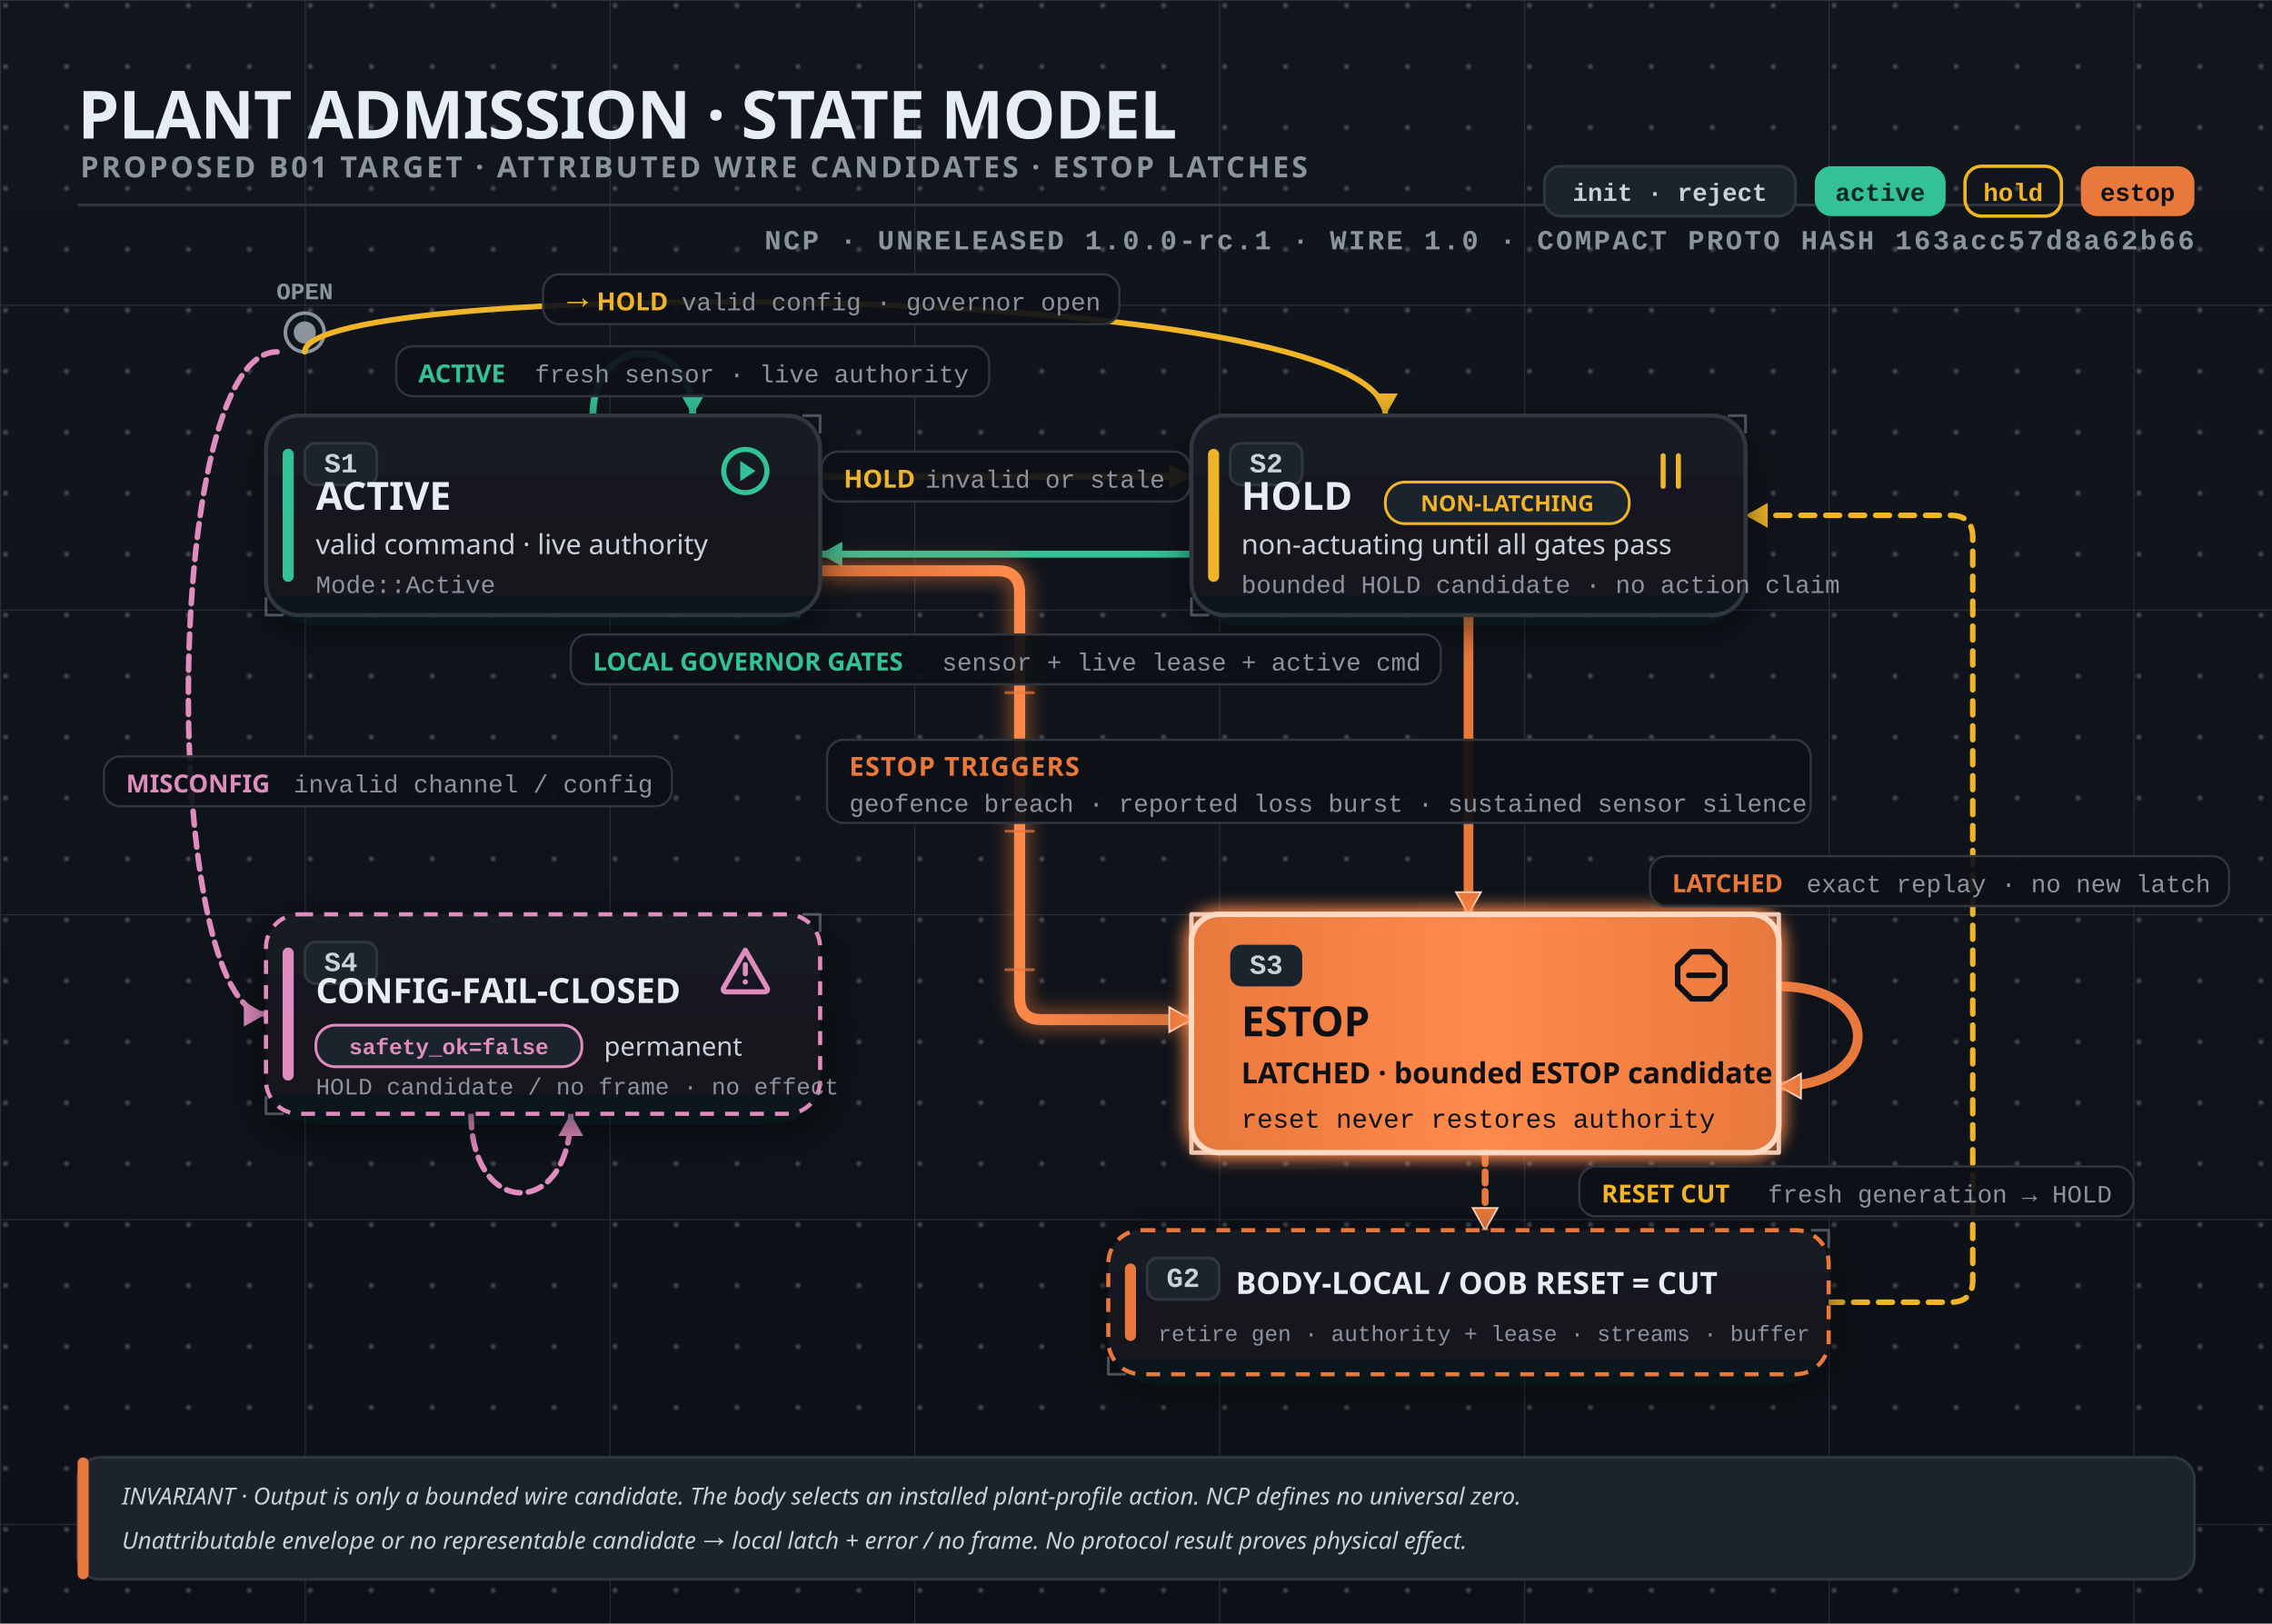
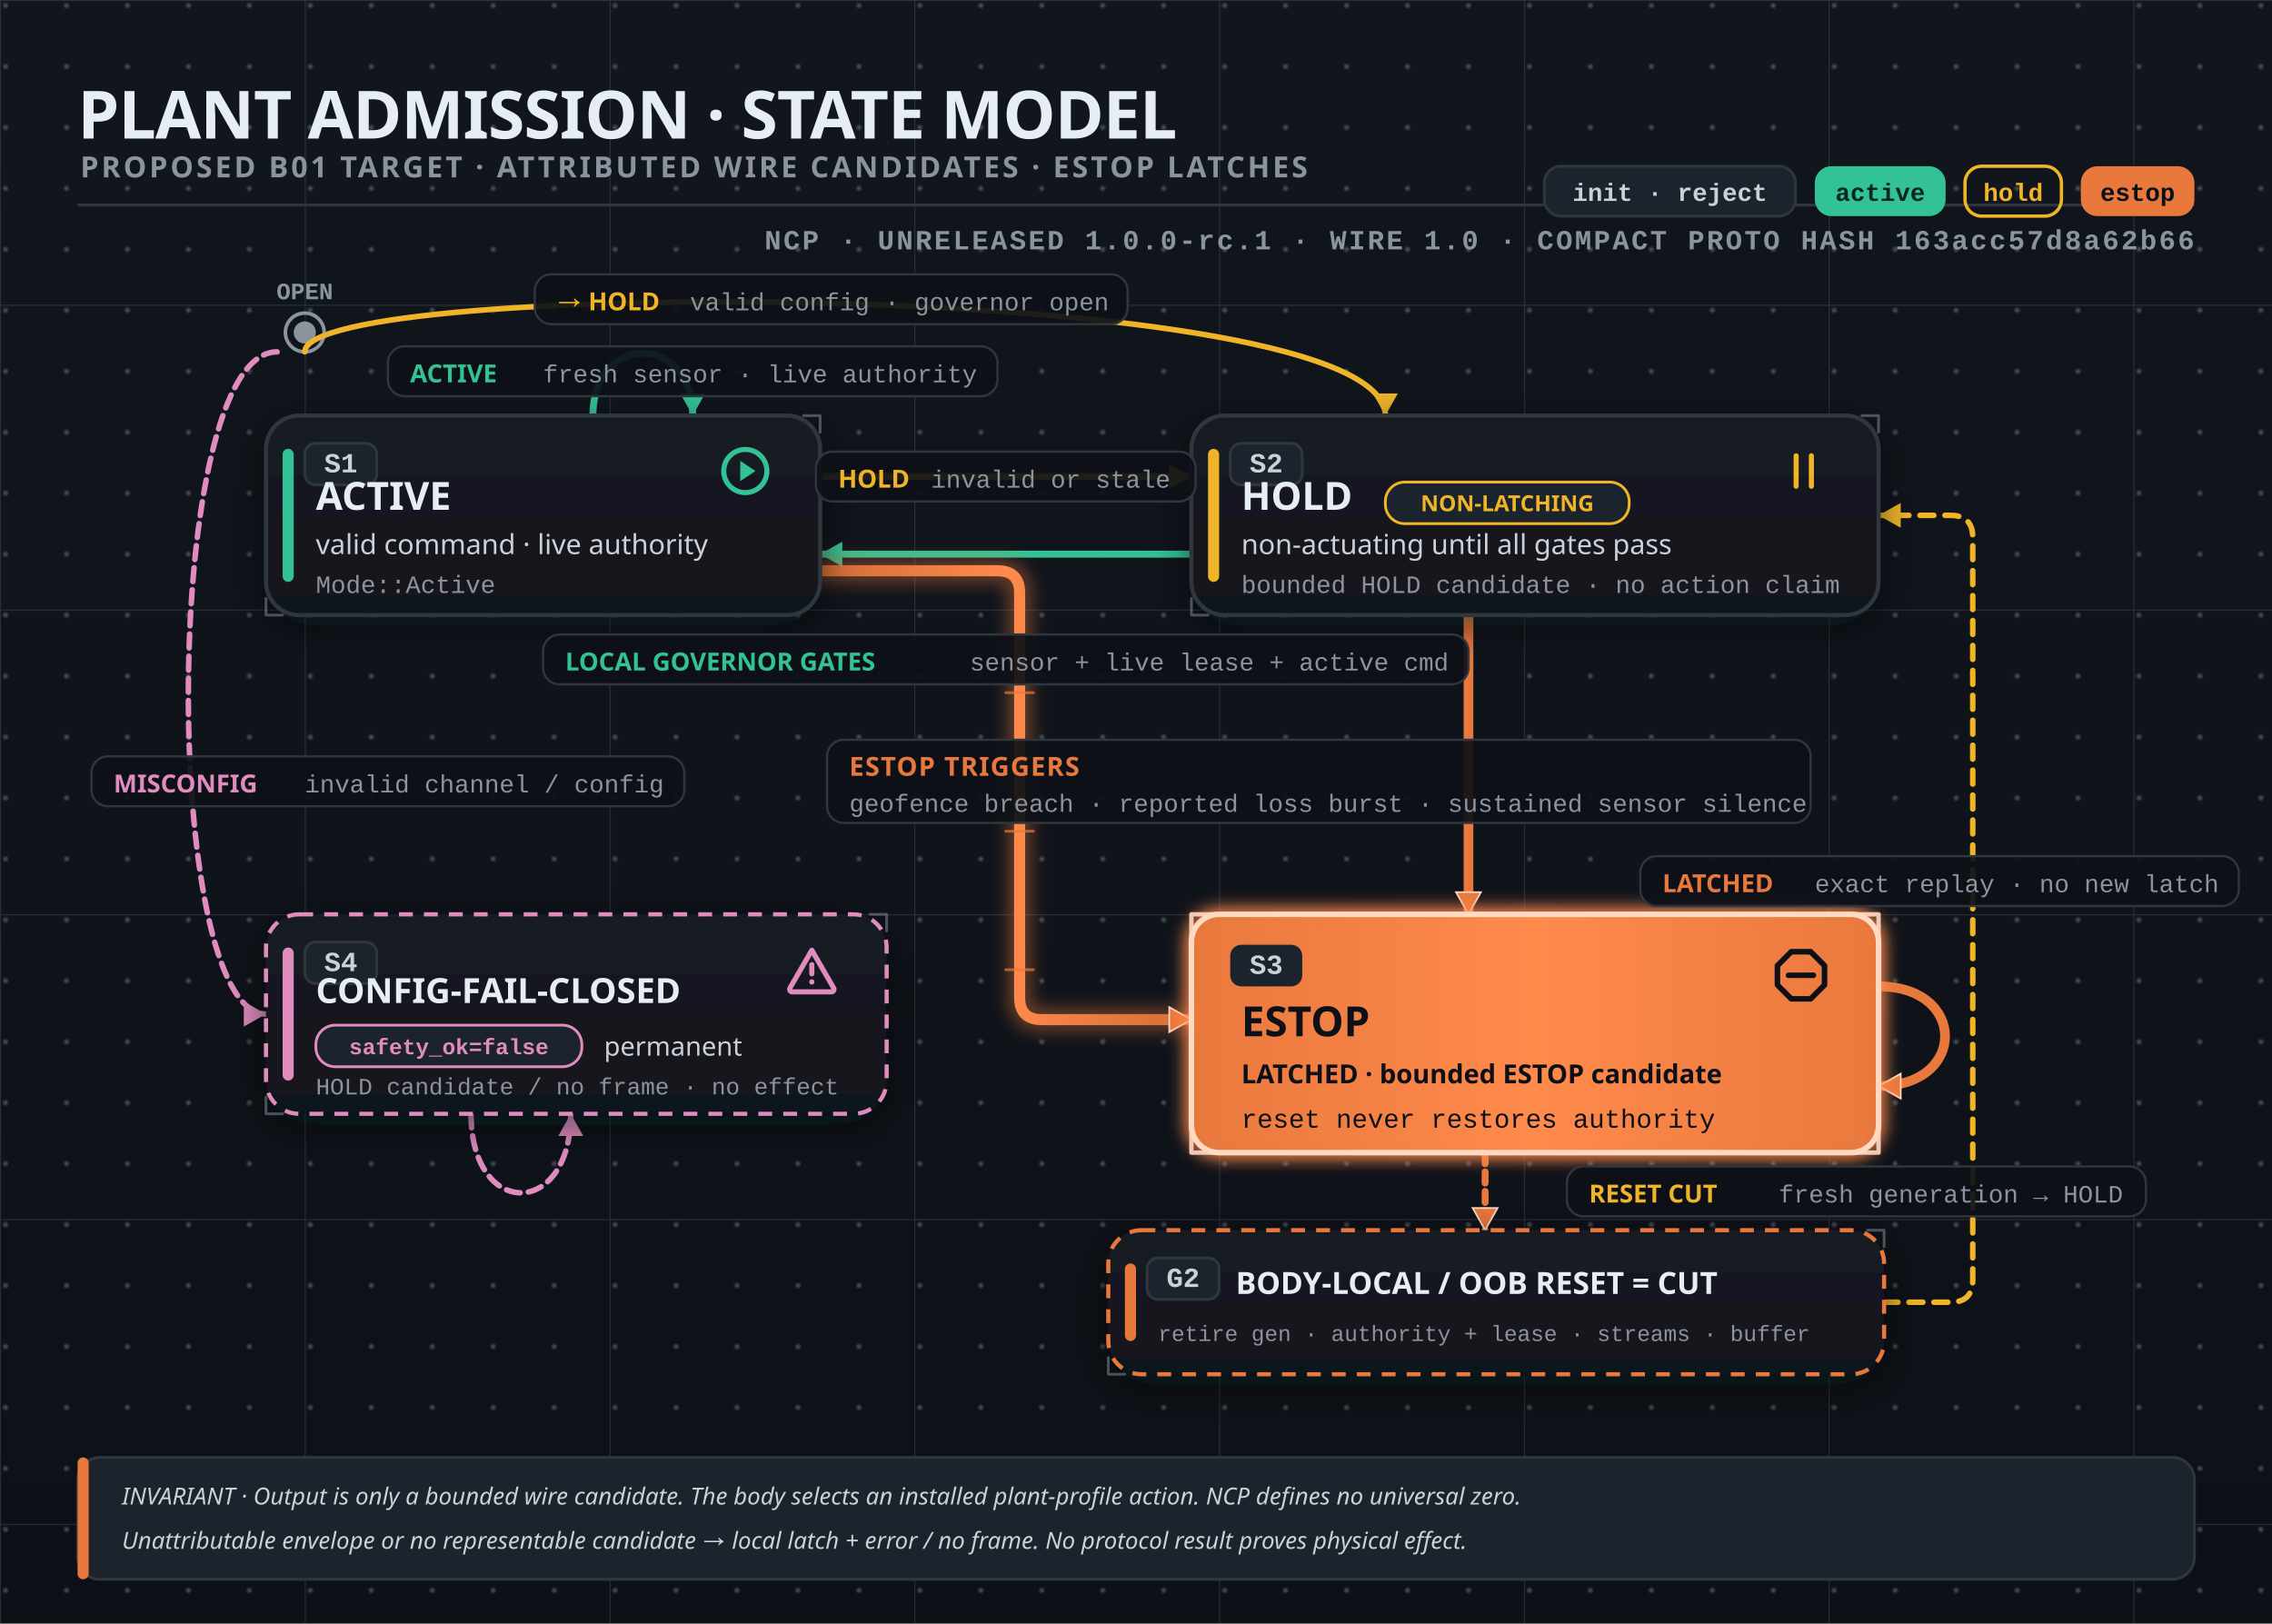
<svg xmlns="http://www.w3.org/2000/svg" width="820" height="586" viewBox="0 0 820 586" font-family="-apple-system, BlinkMacSystemFont, 'Segoe UI', 'Noto Sans', Helvetica, Arial, sans-serif" role="img" aria-labelledby="ncp-fsm-title ncp-fsm-desc">
  <defs>
    <linearGradient id="pageBg" x1="0" y1="0" x2="0" y2="1">
      <stop offset="0" stop-color="#11161d" />
      <stop offset="1" stop-color="#0d1117" />
    </linearGradient>
    <linearGradient id="surface" x1="0" y1="0" x2="0" y2="1">
      <stop offset="0" stop-color="#161b22" />
      <stop offset="1" stop-color="#11161d" />
    </linearGradient>
    <linearGradient id="busAction" x1="0" y1="0" x2="1" y2="0">
      <stop offset="0" stop-color="#e8783c" stop-opacity="0.85" />
      <stop offset="0.5" stop-color="#ff8a4c" stop-opacity="1" />
      <stop offset="1" stop-color="#e8783c" stop-opacity="0.85" />
    </linearGradient>
    <linearGradient id="fsmAction" x1="0" y1="0" x2="1" y2="0">
      <stop offset="0" stop-color="#e8783c" stop-opacity="0.85" />
      <stop offset="0.5" stop-color="#ff8a4c" stop-opacity="1" />
      <stop offset="1" stop-color="#e8783c" stop-opacity="0.85" />
    </linearGradient>
    <linearGradient id="contractHero" x1="0" y1="0" x2="1" y2="1">
      <stop offset="0" stop-color="#a78bfa" />
      <stop offset="1" stop-color="#8c72d9" />
    </linearGradient>
    <radialGradient id="gridDot" cx="0.5" cy="0.5" r="0.5">
      <stop offset="0" stop-color="#8b949e" stop-opacity="0.5" />
      <stop offset="1" stop-color="#8b949e" stop-opacity="0" />
    </radialGradient>
    <pattern id="grid" width="22" height="22" patternUnits="userSpaceOnUse">
      <circle cx="2" cy="2" r="1.4" fill="url(#gridDot)" />
    </pattern>
    <pattern id="gridMajor" width="110" height="110" patternUnits="userSpaceOnUse">
      <path d="M110 0H0V110" fill="none" stroke="#8b949e" stroke-width="0.75" stroke-opacity="0.22" />
    </pattern>
    <filter id="soft" x="-40%" y="-40%" width="180%" height="180%" color-interpolation-filters="sRGB">
      <feDropShadow dx="0" dy="4" stdDeviation="7" flood-color="#05070b" flood-opacity="0.6" />
    </filter>
    <filter id="halo" x="-60%" y="-60%" width="220%" height="220%" color-interpolation-filters="sRGB">
      <feGaussianBlur stdDeviation="3" />
    </filter>
    <filter id="glow" x="-90%" y="-90%" width="280%" height="280%" color-interpolation-filters="sRGB">
      <feGaussianBlur in="SourceGraphic" stdDeviation="3.4" result="b" />
      <feFlood flood-color="#ff8a4c" flood-opacity="0.9" />
      <feComposite in2="b" operator="in" result="g" />
      <feMerge>
        <feMergeNode in="g" />
        <feMergeNode in="g" />
        <feMergeNode in="SourceGraphic" />
      </feMerge>
    </filter>
    <marker id="arrowAction" markerUnits="userSpaceOnUse" markerWidth="12" markerHeight="12" refX="9" refY="5.5" orient="auto">
      <path d="M1,1 L9,5.5 L1,10 Z" fill="#e8783c" />
    </marker>
    <marker id="arrowControl" markerUnits="userSpaceOnUse" markerWidth="12" markerHeight="12" refX="9" refY="5.5" orient="auto">
      <path d="M1,1 L9,5.5 L1,10 Z" fill="#3a9ad9" />
    </marker>
    <marker id="replyControl" markerUnits="userSpaceOnUse" markerWidth="12" markerHeight="12" refX="9" refY="5.5" orient="auto">
      <path d="M2,1.5 L9,5.5 L2,9.5" fill="none" stroke="#3a9ad9" stroke-width="1.7" stroke-linecap="round" stroke-linejoin="round" />
    </marker>
    <marker id="arrowPercep" markerUnits="userSpaceOnUse" markerWidth="12" markerHeight="12" refX="9" refY="5.5" orient="auto">
      <path d="M1,1 L9,5.5 L1,10 Z" fill="#56b4e9" />
    </marker>
    <marker id="tapObserve" markerUnits="userSpaceOnUse" markerWidth="10" markerHeight="10" refX="5" refY="5" orient="auto">
      <circle cx="5" cy="5" r="3.2" fill="none" stroke="#8b949e" stroke-width="1.5" />
    </marker>
    <marker id="arrowContract" markerUnits="userSpaceOnUse" markerWidth="12" markerHeight="12" refX="9" refY="5.5" orient="auto">
      <path d="M1,1 L9,5.5 L1,10 Z" fill="#a78bfa" />
    </marker>
    <marker id="submoduleArrow" markerUnits="userSpaceOnUse" markerWidth="12" markerHeight="12" refX="9" refY="5.5" orient="auto">
      <path d="M2,1.5 L9,5.5 L2,9.5" fill="none" stroke="#8b949e" stroke-width="1.7" stroke-linecap="round" stroke-linejoin="round" />
    </marker>
    <marker id="arrowActive" markerUnits="userSpaceOnUse" markerWidth="12" markerHeight="12" refX="9" refY="5.5" orient="auto">
      <path d="M1,1 L9,5.5 L1,10 Z" fill="#33c295" />
    </marker>
    <marker id="arrowEstop" markerUnits="userSpaceOnUse" markerWidth="12" markerHeight="12" refX="9" refY="5.5" orient="auto">
      <path d="M1,1 L9,5.5 L1,10 Z" fill="#e8783c" stroke="#ffd9c2" stroke-width="0.6" />
    </marker>
    <marker id="arrowHold" markerUnits="userSpaceOnUse" markerWidth="12" markerHeight="12" refX="9" refY="5.5" orient="auto">
      <path d="M1,1 L9,5.5 L1,10 Z" fill="#f0b429" />
    </marker>
    <marker id="arrowMut" markerUnits="userSpaceOnUse" markerWidth="12" markerHeight="12" refX="9" refY="5.5" orient="auto">
      <path d="M1,1 L9,5.5 L1,10 Z" fill="#8b949e" />
    </marker>
    <marker id="arrowConfig" markerUnits="userSpaceOnUse" markerWidth="12" markerHeight="12" refX="9" refY="5.5" orient="auto">
      <path d="M1,1 L9,5.5 L1,10 Z" fill="#e08cbf" />
    </marker>
    <filter id="glowContract" x="-90%" y="-90%" width="280%" height="280%" color-interpolation-filters="sRGB">
      <feGaussianBlur in="SourceGraphic" stdDeviation="3.4" result="b" />
      <feFlood flood-color="#a78bfa" flood-opacity="0.9" />
      <feComposite in2="b" operator="in" result="g" />
      <feMerge>
        <feMergeNode in="g" />
        <feMergeNode in="g" />
        <feMergeNode in="SourceGraphic" />
      </feMerge>
    </filter>
    <filter id="glowActive" x="-90%" y="-90%" width="280%" height="280%" color-interpolation-filters="sRGB">
      <feGaussianBlur in="SourceGraphic" stdDeviation="3.4" result="b" />
      <feFlood flood-color="#33c295" flood-opacity="0.9" />
      <feComposite in2="b" operator="in" result="g" />
      <feMerge>
        <feMergeNode in="g" />
        <feMergeNode in="g" />
        <feMergeNode in="SourceGraphic" />
      </feMerge>
    </filter>
  </defs>
  <rect x="0" y="0" width="820" height="586" rx="0" fill="url(#pageBg)" />
  <rect x="0" y="0" width="820" height="586" rx="0" fill="url(#gridMajor)" />
  <rect x="0" y="0" width="820" height="586" rx="0" fill="url(#grid)" />
  <text x="28" y="50" font-family="-apple-system, BlinkMacSystemFont, 'Segoe UI', 'Noto Sans', Helvetica, Arial, sans-serif" font-size="24" font-weight="800" font-style="normal" fill="#e6edf3" text-anchor="start" letter-spacing="-0.3" text-rendering="geometricPrecision">PLANT ADMISSION · STATE MODEL</text>
  <text x="29" y="64" font-family="-apple-system, BlinkMacSystemFont, 'Segoe UI', 'Noto Sans', Helvetica, Arial, sans-serif" font-size="10.5" font-weight="600" font-style="normal" fill="#8b949e" text-anchor="start" letter-spacing="1.0" text-rendering="geometricPrecision">PROPOSED B01 TARGET  ·  ATTRIBUTED WIRE CANDIDATES  ·  ESTOP LATCHES</text>
  <line x1="28" y1="74" x2="792" y2="74" stroke="#30363d" stroke-width="1" stroke-linecap="butt" />
  <text x="792" y="90" font-family="ui-monospace, SFMono-Regular, 'SF Mono', Menlo, Consolas, 'Liberation Mono', monospace" font-size="10" font-weight="600" font-style="normal" fill="#8b949e" text-anchor="end" letter-spacing="0.8" text-rendering="geometricPrecision">NCP · UNRELEASED 1.0.0-rc.1 · WIRE 1.0 · COMPACT PROTO HASH 163acc57d8a62b66</text>
  <rect x="751.0" y="60" width="41.0" height="18" rx="6" fill="#e8783c" />
  <text x="771.5" y="72.5" font-family="ui-monospace, SFMono-Regular, 'SF Mono', Menlo, Consolas, 'Liberation Mono', monospace" font-size="9" font-weight="700" font-style="normal" fill="#0d1117" text-anchor="middle" text-rendering="geometricPrecision">estop</text>
  <rect x="709.2" y="60" width="34.8" height="18" rx="6" fill="none" stroke="#f0b429" stroke-width="1.2" />
  <text x="726.6" y="72.5" font-family="ui-monospace, SFMono-Regular, 'SF Mono', Menlo, Consolas, 'Liberation Mono', monospace" font-size="9" font-weight="700" font-style="normal" fill="#f0b429" text-anchor="middle" text-rendering="geometricPrecision">hold</text>
  <rect x="655.0" y="60" width="47.2" height="18" rx="6" fill="#33c295" />
  <text x="678.6" y="72.5" font-family="ui-monospace, SFMono-Regular, 'SF Mono', Menlo, Consolas, 'Liberation Mono', monospace" font-size="9" font-weight="700" font-style="normal" fill="#06281e" text-anchor="middle" text-rendering="geometricPrecision">active</text>
  <rect x="557.4" y="60" width="90.6" height="18" rx="6" fill="#1b232c" stroke="#30363d" stroke-width="1" />
  <text x="602.7" y="72.5" font-family="ui-monospace, SFMono-Regular, 'SF Mono', Menlo, Consolas, 'Liberation Mono', monospace" font-size="9" font-weight="700" font-style="normal" fill="#c9d1d9" text-anchor="middle" text-rendering="geometricPrecision">init · reject</text>
  <circle cx="110" cy="120" r="4" fill="#8b949e" />
  <circle cx="110" cy="120" r="7" fill="none" stroke="#8b949e" stroke-width="1.3" />
  <text x="110" y="108" font-family="ui-monospace, SFMono-Regular, 'SF Mono', Menlo, Consolas, 'Liberation Mono', monospace" font-size="8.5" font-weight="700" font-style="normal" fill="#8b949e" text-anchor="middle" text-rendering="geometricPrecision">OPEN</text>
  <path d="M110,127 C110,100 500,100 500,150" fill="none" stroke="#f0b429" stroke-width="2" stroke-linecap="round" stroke-linejoin="round" marker-end="url(#arrowHold)" />
  <path d="M100,127 C58,127 58,366 96,366" fill="none" stroke="#e08cbf" stroke-width="2" stroke-linecap="round" stroke-linejoin="round" stroke-dasharray="5 3" marker-end="url(#arrowConfig)" />
  <path d="M214,150 C214,120 250,120 250,150" fill="none" stroke="#33c295" stroke-width="2.5" stroke-linecap="round" stroke-linejoin="round" marker-end="url(#arrowActive)" />
  <path d="M296,172 L430,172" fill="none" stroke="#f0b429" stroke-width="2.5" stroke-linecap="round" stroke-linejoin="round" marker-end="url(#arrowHold)" />
  <path d="M430,200 L296,200" fill="none" stroke="#33c295" stroke-width="2.5" stroke-linecap="round" stroke-linejoin="round" marker-end="url(#arrowActive)" />
  <path d="M296,206 L360,206 Q368,206 368,214 L368,360 Q368,368 376,368 L430,368" fill="none" stroke="#e8783c" stroke-width="9" stroke-linecap="round" stroke-linejoin="round" stroke-opacity="0.4" filter="url(#halo)" />
  <path d="M296,206 L360,206 Q368,206 368,214 L368,360 Q368,368 376,368 L430,368" fill="none" stroke="url(#busAction)" stroke-width="4" stroke-linecap="round" stroke-linejoin="round" marker-end="url(#arrowEstop)" />
  <line x1="363" y1="250" x2="373" y2="250" stroke="#e8783c" stroke-width="1" stroke-linecap="round" stroke-opacity="0.7" />
  <line x1="363" y1="300" x2="373" y2="300" stroke="#e8783c" stroke-width="1" stroke-linecap="round" stroke-opacity="0.7" />
  <line x1="363" y1="350" x2="373" y2="350" stroke="#e8783c" stroke-width="1" stroke-linecap="round" stroke-opacity="0.7" />
  <path d="M530,222 L530,330" fill="none" stroke="#e8783c" stroke-width="3.5" stroke-linecap="round" stroke-linejoin="round" marker-end="url(#arrowEstop)" />
-   <path d="M642,356 C680,356 680,392 642,392" fill="none" stroke="#e8783c" stroke-width="3.5" stroke-linecap="round" stroke-linejoin="round" marker-end="url(#arrowEstop)" />
+   <path d="M678,356 C710,356 710,392 678,392" fill="none" stroke="#e8783c" stroke-width="3.5" stroke-linecap="round" stroke-linejoin="round" marker-end="url(#arrowEstop)" />
  <path d="M536,416 L536,444" fill="none" stroke="#e8783c" stroke-width="2.5" stroke-linecap="round" stroke-linejoin="round" stroke-dasharray="4 3" marker-end="url(#arrowEstop)" />
-   <path d="M660,470 L704,470 Q712,470 712,462 L712,194 Q712,186 704,186 L630,186" fill="none" stroke="#f0b429" stroke-width="2" stroke-linecap="round" stroke-linejoin="round" stroke-dasharray="5 4" marker-end="url(#arrowHold)" />
+   <path d="M680,470 L704,470 Q712,470 712,462 L712,194 Q712,186 704,186 L678,186" fill="none" stroke="#f0b429" stroke-width="2" stroke-linecap="round" stroke-linejoin="round" stroke-dasharray="5 4" marker-end="url(#arrowHold)" />
  <path d="M170,402 C170,440 206,440 206,402" fill="none" stroke="#e08cbf" stroke-width="2" stroke-linecap="round" stroke-linejoin="round" stroke-dasharray="5 3" marker-end="url(#arrowConfig)" />
  <rect x="96" y="150" width="200" height="72" rx="12" fill="url(#surface)" filter="url(#soft)" />
  <rect x="96" y="150" width="200" height="72" rx="12" fill="none" stroke="#30363d" stroke-width="1.5" />
  <rect x="102" y="162" width="4" height="48" rx="2" fill="#33c295" />
  <path d="M290,150 L296,150 L296,156" fill="none" stroke="#8b949e" stroke-width="1" stroke-linecap="round" stroke-linejoin="round" stroke-opacity="0.5" />
  <path d="M96,216 L96,222 L102,222" fill="none" stroke="#8b949e" stroke-width="1" stroke-linecap="round" stroke-linejoin="round" stroke-opacity="0.5" />
  <rect x="110" y="160" width="26" height="15" rx="4" fill="#1b232c" stroke="#30363d" stroke-width="1" />
  <text x="123" y="170.5" font-family="ui-monospace, SFMono-Regular, 'SF Mono', Menlo, Consolas, 'Liberation Mono', monospace" font-size="10" font-weight="700" font-style="normal" fill="#c9d1d9" text-anchor="middle" text-rendering="geometricPrecision">S1</text>
  <g transform="translate(258,159) scale(0.9167)" fill="none" stroke="#33c295" stroke-width="2" stroke-linecap="round" stroke-linejoin="round">
    <circle cx="12" cy="12" r="8.5" />
    <path d="M10 8 L16 12 L10 16 Z" fill="#33c295" stroke="none" />
  </g>
  <text x="114" y="184" font-family="-apple-system, BlinkMacSystemFont, 'Segoe UI', 'Noto Sans', Helvetica, Arial, sans-serif" font-size="14" font-weight="700" font-style="normal" fill="#e6edf3" text-anchor="start" text-rendering="geometricPrecision">ACTIVE</text>
  <text x="114" y="200" font-family="-apple-system, BlinkMacSystemFont, 'Segoe UI', 'Noto Sans', Helvetica, Arial, sans-serif" font-size="10" font-weight="500" font-style="normal" fill="#c9d1d9" text-anchor="start" text-rendering="geometricPrecision">valid command · live authority</text>
  <text x="114" y="214" font-family="ui-monospace, SFMono-Regular, 'SF Mono', Menlo, Consolas, 'Liberation Mono', monospace" font-size="9" font-weight="500" font-style="normal" fill="#8b949e" text-anchor="start" text-rendering="geometricPrecision">Mode::Active</text>
-   <rect x="430" y="150" width="200" height="72" rx="12" fill="url(#surface)" filter="url(#soft)" />
-   <rect x="430" y="150" width="200" height="72" rx="12" fill="none" stroke="#30363d" stroke-width="1.5" />
+   <rect x="430" y="150" width="248" height="72" rx="12" fill="url(#surface)" filter="url(#soft)" />
+   <rect x="430" y="150" width="248" height="72" rx="12" fill="none" stroke="#30363d" stroke-width="1.5" />
  <rect x="436" y="162" width="4" height="48" rx="2" fill="#f0b429" />
-   <path d="M624,150 L630,150 L630,156" fill="none" stroke="#8b949e" stroke-width="1" stroke-linecap="round" stroke-linejoin="round" stroke-opacity="0.5" />
+   <path d="M672,150 L678,150 L678,156" fill="none" stroke="#8b949e" stroke-width="1" stroke-linecap="round" stroke-linejoin="round" stroke-opacity="0.5" />
  <path d="M430,216 L430,222 L436,222" fill="none" stroke="#8b949e" stroke-width="1" stroke-linecap="round" stroke-linejoin="round" stroke-opacity="0.5" />
  <rect x="444" y="160" width="26" height="15" rx="4" fill="#1b232c" stroke="#30363d" stroke-width="1" />
  <text x="457" y="170.5" font-family="ui-monospace, SFMono-Regular, 'SF Mono', Menlo, Consolas, 'Liberation Mono', monospace" font-size="10" font-weight="700" font-style="normal" fill="#c9d1d9" text-anchor="middle" text-rendering="geometricPrecision">S2</text>
-   <g transform="translate(592,159) scale(0.9167)" fill="none" stroke="#f0b429" stroke-width="2" stroke-linecap="round" stroke-linejoin="round">
+   <g transform="translate(640,159) scale(0.9167)" fill="none" stroke="#f0b429" stroke-width="2" stroke-linecap="round" stroke-linejoin="round">
    <path d="M9 6v12M15 6v12" />
  </g>
  <text x="448" y="184" font-family="-apple-system, BlinkMacSystemFont, 'Segoe UI', 'Noto Sans', Helvetica, Arial, sans-serif" font-size="14" font-weight="700" font-style="normal" fill="#e6edf3" text-anchor="start" text-rendering="geometricPrecision">HOLD</text>
  <rect x="500" y="174" width="88" height="15" rx="7" fill="#1b232c" stroke="#f0b429" stroke-width="1" />
  <text x="544" y="184.5" font-family="-apple-system, BlinkMacSystemFont, 'Segoe UI', 'Noto Sans', Helvetica, Arial, sans-serif" font-size="8" font-weight="700" font-style="normal" fill="#f0b429" text-anchor="middle" text-rendering="geometricPrecision">NON-LATCHING</text>
  <text x="448" y="200" font-family="-apple-system, BlinkMacSystemFont, 'Segoe UI', 'Noto Sans', Helvetica, Arial, sans-serif" font-size="10" font-weight="500" font-style="normal" fill="#c9d1d9" text-anchor="start" text-rendering="geometricPrecision">non-actuating until all gates pass</text>
  <text x="448" y="214" font-family="ui-monospace, SFMono-Regular, 'SF Mono', Menlo, Consolas, 'Liberation Mono', monospace" font-size="9" font-weight="500" font-style="normal" fill="#8b949e" text-anchor="start" text-rendering="geometricPrecision">bounded HOLD candidate · no action claim</text>
-   <rect x="96" y="330" width="200" height="72" rx="12" fill="url(#surface)" filter="url(#soft)" />
-   <rect x="96" y="330" width="200" height="72" rx="12" fill="none" stroke="#e08cbf" stroke-width="1.5" stroke-dasharray="5 4" fill-opacity="0.7" />
+   <rect x="96" y="330" width="224" height="72" rx="12" fill="url(#surface)" filter="url(#soft)" />
+   <rect x="96" y="330" width="224" height="72" rx="12" fill="none" stroke="#e08cbf" stroke-width="1.5" stroke-dasharray="5 4" fill-opacity="0.7" />
  <rect x="102" y="342" width="4" height="48" rx="2" fill="#e08cbf" />
-   <path d="M290,330 L296,330 L296,336" fill="none" stroke="#8b949e" stroke-width="1" stroke-linecap="round" stroke-linejoin="round" stroke-opacity="0.5" />
+   <path d="M314,330 L320,330 L320,336" fill="none" stroke="#8b949e" stroke-width="1" stroke-linecap="round" stroke-linejoin="round" stroke-opacity="0.5" />
  <path d="M96,396 L96,402 L102,402" fill="none" stroke="#8b949e" stroke-width="1" stroke-linecap="round" stroke-linejoin="round" stroke-opacity="0.5" />
  <rect x="110" y="340" width="26" height="15" rx="4" fill="#1b232c" stroke="#30363d" stroke-width="1" />
  <text x="123" y="350.5" font-family="ui-monospace, SFMono-Regular, 'SF Mono', Menlo, Consolas, 'Liberation Mono', monospace" font-size="10" font-weight="700" font-style="normal" fill="#c9d1d9" text-anchor="middle" text-rendering="geometricPrecision">S4</text>
-   <g transform="translate(258,339) scale(0.9167)" fill="none" stroke="#e08cbf" stroke-width="2" stroke-linecap="round" stroke-linejoin="round">
+   <g transform="translate(282,339) scale(0.9167)" fill="none" stroke="#e08cbf" stroke-width="2" stroke-linecap="round" stroke-linejoin="round">
    <path d="M12 4.3 20.6 19.2a1 1 0 0 1-0.87 1.5H4.27a1 1 0 0 1-0.87-1.5L12 4.3Z" />
    <path d="M12 10v3.6" />
    <circle cx="12" cy="16.8" r="1.05" fill="#e08cbf" stroke="none" />
  </g>
  <text x="114" y="362" font-family="-apple-system, BlinkMacSystemFont, 'Segoe UI', 'Noto Sans', Helvetica, Arial, sans-serif" font-size="12.5" font-weight="700" font-style="normal" fill="#e6edf3" text-anchor="start" text-rendering="geometricPrecision">CONFIG-FAIL-CLOSED</text>
  <rect x="114" y="370" width="96" height="15" rx="7" fill="#1b232c" stroke="#e08cbf" stroke-width="1" />
  <text x="162" y="380.5" font-family="ui-monospace, SFMono-Regular, 'SF Mono', Menlo, Consolas, 'Liberation Mono', monospace" font-size="8" font-weight="700" font-style="normal" fill="#e08cbf" text-anchor="middle" text-rendering="geometricPrecision">safety_ok=false</text>
  <text x="218" y="381" font-family="-apple-system, BlinkMacSystemFont, 'Segoe UI', 'Noto Sans', Helvetica, Arial, sans-serif" font-size="9.5" font-weight="500" font-style="normal" fill="#c9d1d9" text-anchor="start" text-rendering="geometricPrecision">permanent</text>
  <text x="114" y="395" font-family="ui-monospace, SFMono-Regular, 'SF Mono', Menlo, Consolas, 'Liberation Mono', monospace" font-size="8.5" font-weight="500" font-style="normal" fill="#8b949e" text-anchor="start" text-rendering="geometricPrecision">HOLD candidate / no frame · no effect</text>
-   <rect x="430" y="330" width="212" height="86" rx="10" fill="url(#fsmAction)" stroke="#ffd9c2" stroke-width="2" filter="url(#glow)" />
+   <rect x="430" y="330" width="248" height="86" rx="10" fill="url(#fsmAction)" stroke="#ffd9c2" stroke-width="2" filter="url(#glow)" />
  <path d="M439,330 L430,330 L430,339" fill="none" stroke="#ffd9c2" stroke-width="1.6" stroke-linecap="round" stroke-linejoin="round" stroke-opacity="0.9" />
-   <path d="M633,330 L642,330 L642,339" fill="none" stroke="#ffd9c2" stroke-width="1.6" stroke-linecap="round" stroke-linejoin="round" stroke-opacity="0.9" />
+   <path d="M669,330 L678,330 L678,339" fill="none" stroke="#ffd9c2" stroke-width="1.6" stroke-linecap="round" stroke-linejoin="round" stroke-opacity="0.9" />
  <path d="M439,416 L430,416 L430,407" fill="none" stroke="#ffd9c2" stroke-width="1.6" stroke-linecap="round" stroke-linejoin="round" stroke-opacity="0.9" />
-   <path d="M633,416 L642,416 L642,407" fill="none" stroke="#ffd9c2" stroke-width="1.6" stroke-linecap="round" stroke-linejoin="round" stroke-opacity="0.9" />
+   <path d="M669,416 L678,416 L678,407" fill="none" stroke="#ffd9c2" stroke-width="1.6" stroke-linecap="round" stroke-linejoin="round" stroke-opacity="0.9" />
  <rect x="444" y="341" width="26" height="15" rx="4" fill="#1b232c" />
  <text x="457" y="351.5" font-family="ui-monospace, SFMono-Regular, 'SF Mono', Menlo, Consolas, 'Liberation Mono', monospace" font-size="10" font-weight="700" font-style="normal" fill="#c9d1d9" text-anchor="middle" text-rendering="geometricPrecision">S3</text>
-   <g transform="translate(602,340) scale(1)" fill="none" stroke="#0d1117" stroke-width="2" stroke-linecap="round" stroke-linejoin="round">
+   <g transform="translate(638,340) scale(1)" fill="none" stroke="#0d1117" stroke-width="2" stroke-linecap="round" stroke-linejoin="round">
    <path d="M8.5 3.5 H15.5 L20.5 8.5 V15.5 L15.5 20.5 H8.5 L3.5 15.5 V8.5 Z" />
    <path d="M7.5 12 H16.5" />
  </g>
  <text x="448" y="374" font-family="-apple-system, BlinkMacSystemFont, 'Segoe UI', 'Noto Sans', Helvetica, Arial, sans-serif" font-size="15" font-weight="800" font-style="normal" fill="#0d1117" text-anchor="start" text-rendering="geometricPrecision">ESTOP</text>
-   <text x="448" y="391" font-family="-apple-system, BlinkMacSystemFont, 'Segoe UI', 'Noto Sans', Helvetica, Arial, sans-serif" font-size="10.5" font-weight="600" font-style="normal" fill="#0d1117" text-anchor="start" text-rendering="geometricPrecision">LATCHED · bounded ESTOP candidate</text>
+   <text x="448" y="391" font-family="-apple-system, BlinkMacSystemFont, 'Segoe UI', 'Noto Sans', Helvetica, Arial, sans-serif" font-size="9.5" font-weight="600" font-style="normal" fill="#0d1117" text-anchor="start" text-rendering="geometricPrecision">LATCHED · bounded ESTOP candidate</text>
  <text x="448" y="407" font-family="ui-monospace, SFMono-Regular, 'SF Mono', Menlo, Consolas, 'Liberation Mono', monospace" font-size="9.5" font-weight="500" font-style="normal" fill="#0d1117" text-anchor="start" text-rendering="geometricPrecision">reset never restores authority</text>
-   <rect x="400" y="444" width="260" height="52" rx="12" fill="url(#surface)" filter="url(#soft)" />
-   <rect x="400" y="444" width="260" height="52" rx="12" fill="none" stroke="#e8783c" stroke-width="1.5" stroke-dasharray="5 4" fill-opacity="0.7" />
+   <rect x="400" y="444" width="280" height="52" rx="12" fill="url(#surface)" filter="url(#soft)" />
+   <rect x="400" y="444" width="280" height="52" rx="12" fill="none" stroke="#e8783c" stroke-width="1.5" stroke-dasharray="5 4" fill-opacity="0.7" />
  <rect x="406" y="456" width="4" height="28" rx="2" fill="#e8783c" />
-   <path d="M654,444 L660,444 L660,450" fill="none" stroke="#8b949e" stroke-width="1" stroke-linecap="round" stroke-linejoin="round" stroke-opacity="0.5" />
+   <path d="M674,444 L680,444 L680,450" fill="none" stroke="#8b949e" stroke-width="1" stroke-linecap="round" stroke-linejoin="round" stroke-opacity="0.5" />
  <path d="M400,490 L400,496 L406,496" fill="none" stroke="#8b949e" stroke-width="1" stroke-linecap="round" stroke-linejoin="round" stroke-opacity="0.5" />
  <rect x="414" y="454" width="26" height="15" rx="4" fill="#1b232c" stroke="#30363d" stroke-width="1" />
  <text x="427" y="464.5" font-family="ui-monospace, SFMono-Regular, 'SF Mono', Menlo, Consolas, 'Liberation Mono', monospace" font-size="10" font-weight="700" font-style="normal" fill="#c9d1d9" text-anchor="middle" text-rendering="geometricPrecision">G2</text>
  <text x="446" y="467" font-family="-apple-system, BlinkMacSystemFont, 'Segoe UI', 'Noto Sans', Helvetica, Arial, sans-serif" font-size="11" font-weight="700" font-style="normal" fill="#e6edf3" text-anchor="start" text-rendering="geometricPrecision">BODY-LOCAL / OOB RESET = CUT</text>
  <text x="418" y="484" font-family="ui-monospace, SFMono-Regular, 'SF Mono', Menlo, Consolas, 'Liberation Mono', monospace" font-size="8" font-weight="500" font-style="normal" fill="#8b949e" text-anchor="start" text-rendering="geometricPrecision">retire gen · authority + lease · streams · buffer</text>
-   <rect x="196.0" y="99" width="208" height="18" rx="6" fill="#0d1117" stroke="#30363d" stroke-width="0.8" fill-opacity="0.92" />
-   <text x="204.0" y="112" font-family="-apple-system, BlinkMacSystemFont, 'Segoe UI', 'Noto Sans', Helvetica, Arial, sans-serif" font-size="9" font-weight="700" font-style="normal" fill="#f0b429" text-anchor="start" text-rendering="geometricPrecision">→ HOLD</text>
-   <text x="246" y="112" font-family="ui-monospace, SFMono-Regular, 'SF Mono', Menlo, Consolas, 'Liberation Mono', monospace" font-size="9" font-weight="500" font-style="normal" fill="#8b949e" text-anchor="start" text-rendering="geometricPrecision">valid config · governor open</text>
-   <rect x="143.0" y="125" width="214" height="18" rx="6" fill="#0d1117" stroke="#30363d" stroke-width="0.8" fill-opacity="0.92" />
-   <text x="151.0" y="138" font-family="-apple-system, BlinkMacSystemFont, 'Segoe UI', 'Noto Sans', Helvetica, Arial, sans-serif" font-size="9" font-weight="700" font-style="normal" fill="#33c295" text-anchor="start" text-rendering="geometricPrecision">ACTIVE</text>
-   <text x="193" y="138" font-family="ui-monospace, SFMono-Regular, 'SF Mono', Menlo, Consolas, 'Liberation Mono', monospace" font-size="9" font-weight="500" font-style="normal" fill="#8b949e" text-anchor="start" text-rendering="geometricPrecision">fresh sensor · live authority</text>
-   <rect x="296.5" y="163" width="133" height="18" rx="6" fill="#0d1117" stroke="#30363d" stroke-width="0.8" fill-opacity="0.92" />
-   <text x="304.5" y="176" font-family="-apple-system, BlinkMacSystemFont, 'Segoe UI', 'Noto Sans', Helvetica, Arial, sans-serif" font-size="9" font-weight="700" font-style="normal" fill="#f0b429" text-anchor="start" text-rendering="geometricPrecision">HOLD</text>
-   <text x="334" y="176" font-family="ui-monospace, SFMono-Regular, 'SF Mono', Menlo, Consolas, 'Liberation Mono', monospace" font-size="9" font-weight="500" font-style="normal" fill="#8b949e" text-anchor="start" text-rendering="geometricPrecision">invalid or stale</text>
-   <rect x="206.0" y="229" width="314" height="18" rx="6" fill="#0d1117" stroke="#30363d" stroke-width="0.8" fill-opacity="0.92" />
-   <text x="214.0" y="242" font-family="-apple-system, BlinkMacSystemFont, 'Segoe UI', 'Noto Sans', Helvetica, Arial, sans-serif" font-size="9" font-weight="700" font-style="normal" fill="#33c295" text-anchor="start" text-rendering="geometricPrecision">LOCAL GOVERNOR GATES</text>
-   <text x="340" y="242" font-family="ui-monospace, SFMono-Regular, 'SF Mono', Menlo, Consolas, 'Liberation Mono', monospace" font-size="9" font-weight="500" font-style="normal" fill="#8b949e" text-anchor="start" text-rendering="geometricPrecision">sensor + live lease + active cmd</text>
+   <rect x="193.0" y="99" width="214" height="18" rx="6" fill="#0d1117" stroke="#30363d" stroke-width="0.8" fill-opacity="0.92" />
+   <text x="201.0" y="112" font-family="-apple-system, BlinkMacSystemFont, 'Segoe UI', 'Noto Sans', Helvetica, Arial, sans-serif" font-size="9" font-weight="700" font-style="normal" fill="#f0b429" text-anchor="start" text-rendering="geometricPrecision">→ HOLD</text>
+   <text x="249" y="112" font-family="ui-monospace, SFMono-Regular, 'SF Mono', Menlo, Consolas, 'Liberation Mono', monospace" font-size="9" font-weight="500" font-style="normal" fill="#8b949e" text-anchor="start" text-rendering="geometricPrecision">valid config · governor open</text>
+   <rect x="140.0" y="125" width="220" height="18" rx="6" fill="#0d1117" stroke="#30363d" stroke-width="0.8" fill-opacity="0.92" />
+   <text x="148.0" y="138" font-family="-apple-system, BlinkMacSystemFont, 'Segoe UI', 'Noto Sans', Helvetica, Arial, sans-serif" font-size="9" font-weight="700" font-style="normal" fill="#33c295" text-anchor="start" text-rendering="geometricPrecision">ACTIVE</text>
+   <text x="196" y="138" font-family="ui-monospace, SFMono-Regular, 'SF Mono', Menlo, Consolas, 'Liberation Mono', monospace" font-size="9" font-weight="500" font-style="normal" fill="#8b949e" text-anchor="start" text-rendering="geometricPrecision">fresh sensor · live authority</text>
+   <rect x="294.5" y="163" width="137" height="18" rx="6" fill="#0d1117" stroke="#30363d" stroke-width="0.8" fill-opacity="0.92" />
+   <text x="302.5" y="176" font-family="-apple-system, BlinkMacSystemFont, 'Segoe UI', 'Noto Sans', Helvetica, Arial, sans-serif" font-size="9" font-weight="700" font-style="normal" fill="#f0b429" text-anchor="start" text-rendering="geometricPrecision">HOLD</text>
+   <text x="336" y="176" font-family="ui-monospace, SFMono-Regular, 'SF Mono', Menlo, Consolas, 'Liberation Mono', monospace" font-size="9" font-weight="500" font-style="normal" fill="#8b949e" text-anchor="start" text-rendering="geometricPrecision">invalid or stale</text>
+   <rect x="196.0" y="229" width="334" height="18" rx="6" fill="#0d1117" stroke="#30363d" stroke-width="0.8" fill-opacity="0.92" />
+   <text x="204.0" y="242" font-family="-apple-system, BlinkMacSystemFont, 'Segoe UI', 'Noto Sans', Helvetica, Arial, sans-serif" font-size="9" font-weight="700" font-style="normal" fill="#33c295" text-anchor="start" text-rendering="geometricPrecision">LOCAL GOVERNOR GATES</text>
+   <text x="350" y="242" font-family="ui-monospace, SFMono-Regular, 'SF Mono', Menlo, Consolas, 'Liberation Mono', monospace" font-size="9" font-weight="500" font-style="normal" fill="#8b949e" text-anchor="start" text-rendering="geometricPrecision">sensor + live lease + active cmd</text>
  <rect x="298.5" y="267.0" width="355" height="30" rx="6" fill="#0d1117" stroke="#30363d" stroke-width="0.8" fill-opacity="0.92" />
  <text x="306.5" y="280.0" font-family="-apple-system, BlinkMacSystemFont, 'Segoe UI', 'Noto Sans', Helvetica, Arial, sans-serif" font-size="9.5" font-weight="700" font-style="normal" fill="#e8783c" text-anchor="start" letter-spacing="0.4" text-rendering="geometricPrecision">ESTOP TRIGGERS</text>
  <text x="306.5" y="293.0" font-family="ui-monospace, SFMono-Regular, 'SF Mono', Menlo, Consolas, 'Liberation Mono', monospace" font-size="9" font-weight="500" font-style="normal" fill="#8b949e" text-anchor="start" text-rendering="geometricPrecision">geofence breach · reported loss burst · sustained sensor silence</text>
-   <rect x="595.5" y="309" width="209" height="18" rx="6" fill="#0d1117" stroke="#30363d" stroke-width="0.8" fill-opacity="0.92" />
-   <text x="603.5" y="322" font-family="-apple-system, BlinkMacSystemFont, 'Segoe UI', 'Noto Sans', Helvetica, Arial, sans-serif" font-size="9" font-weight="700" font-style="normal" fill="#e8783c" text-anchor="start" text-rendering="geometricPrecision">LATCHED</text>
-   <text x="652" y="322" font-family="ui-monospace, SFMono-Regular, 'SF Mono', Menlo, Consolas, 'Liberation Mono', monospace" font-size="9" font-weight="500" font-style="normal" fill="#8b949e" text-anchor="start" text-rendering="geometricPrecision">exact replay · no new latch</text>
-   <rect x="570.0" y="421" width="200" height="18" rx="6" fill="#0d1117" stroke="#30363d" stroke-width="0.8" fill-opacity="0.92" />
-   <text x="578.0" y="434" font-family="-apple-system, BlinkMacSystemFont, 'Segoe UI', 'Noto Sans', Helvetica, Arial, sans-serif" font-size="9" font-weight="700" font-style="normal" fill="#f0b429" text-anchor="start" text-rendering="geometricPrecision">RESET CUT</text>
-   <text x="638" y="434" font-family="ui-monospace, SFMono-Regular, 'SF Mono', Menlo, Consolas, 'Liberation Mono', monospace" font-size="9" font-weight="500" font-style="normal" fill="#8b949e" text-anchor="start" text-rendering="geometricPrecision">fresh generation → HOLD</text>
-   <rect x="37.5" y="273" width="205" height="18" rx="6" fill="#0d1117" stroke="#30363d" stroke-width="0.8" fill-opacity="0.92" />
-   <text x="45.5" y="286" font-family="-apple-system, BlinkMacSystemFont, 'Segoe UI', 'Noto Sans', Helvetica, Arial, sans-serif" font-size="9" font-weight="700" font-style="normal" fill="#e08cbf" text-anchor="start" text-rendering="geometricPrecision">MISCONFIG</text>
-   <text x="106" y="286" font-family="ui-monospace, SFMono-Regular, 'SF Mono', Menlo, Consolas, 'Liberation Mono', monospace" font-size="9" font-weight="500" font-style="normal" fill="#8b949e" text-anchor="start" text-rendering="geometricPrecision">invalid channel / config</text>
+   <rect x="592.0" y="309" width="216" height="18" rx="6" fill="#0d1117" stroke="#30363d" stroke-width="0.8" fill-opacity="0.92" />
+   <text x="600.0" y="322" font-family="-apple-system, BlinkMacSystemFont, 'Segoe UI', 'Noto Sans', Helvetica, Arial, sans-serif" font-size="9" font-weight="700" font-style="normal" fill="#e8783c" text-anchor="start" text-rendering="geometricPrecision">LATCHED</text>
+   <text x="655" y="322" font-family="ui-monospace, SFMono-Regular, 'SF Mono', Menlo, Consolas, 'Liberation Mono', monospace" font-size="9" font-weight="500" font-style="normal" fill="#8b949e" text-anchor="start" text-rendering="geometricPrecision">exact replay · no new latch</text>
+   <rect x="565.5" y="421" width="209" height="18" rx="6" fill="#0d1117" stroke="#30363d" stroke-width="0.8" fill-opacity="0.92" />
+   <text x="573.5" y="434" font-family="-apple-system, BlinkMacSystemFont, 'Segoe UI', 'Noto Sans', Helvetica, Arial, sans-serif" font-size="9" font-weight="700" font-style="normal" fill="#f0b429" text-anchor="start" text-rendering="geometricPrecision">RESET CUT</text>
+   <text x="642" y="434" font-family="ui-monospace, SFMono-Regular, 'SF Mono', Menlo, Consolas, 'Liberation Mono', monospace" font-size="9" font-weight="500" font-style="normal" fill="#8b949e" text-anchor="start" text-rendering="geometricPrecision">fresh generation → HOLD</text>
+   <rect x="33.0" y="273" width="214" height="18" rx="6" fill="#0d1117" stroke="#30363d" stroke-width="0.8" fill-opacity="0.92" />
+   <text x="41.0" y="286" font-family="-apple-system, BlinkMacSystemFont, 'Segoe UI', 'Noto Sans', Helvetica, Arial, sans-serif" font-size="9" font-weight="700" font-style="normal" fill="#e08cbf" text-anchor="start" text-rendering="geometricPrecision">MISCONFIG</text>
+   <text x="110" y="286" font-family="ui-monospace, SFMono-Regular, 'SF Mono', Menlo, Consolas, 'Liberation Mono', monospace" font-size="9" font-weight="500" font-style="normal" fill="#8b949e" text-anchor="start" text-rendering="geometricPrecision">invalid channel / config</text>
  <rect x="28" y="526" width="764" height="44" rx="8" fill="#1b232c" stroke="#30363d" stroke-width="1" />
  <rect x="28" y="526" width="4" height="44" rx="2" fill="#e8783c" />
  <text x="44" y="543" font-family="-apple-system, BlinkMacSystemFont, 'Segoe UI', 'Noto Sans', Helvetica, Arial, sans-serif" font-size="8.5" font-weight="500" font-style="italic" fill="#c9d1d9" text-anchor="start" text-rendering="geometricPrecision">INVARIANT · Output is only a bounded wire candidate. The body selects an installed plant-profile action. NCP defines no universal zero.</text>
  <text x="44" y="559" font-family="-apple-system, BlinkMacSystemFont, 'Segoe UI', 'Noto Sans', Helvetica, Arial, sans-serif" font-size="8.5" font-weight="500" font-style="italic" fill="#c9d1d9" text-anchor="start" text-rendering="geometricPrecision">Unattributable envelope or no representable candidate → local latch + error / no frame. No protocol result proves physical effect.</text>
</svg>
